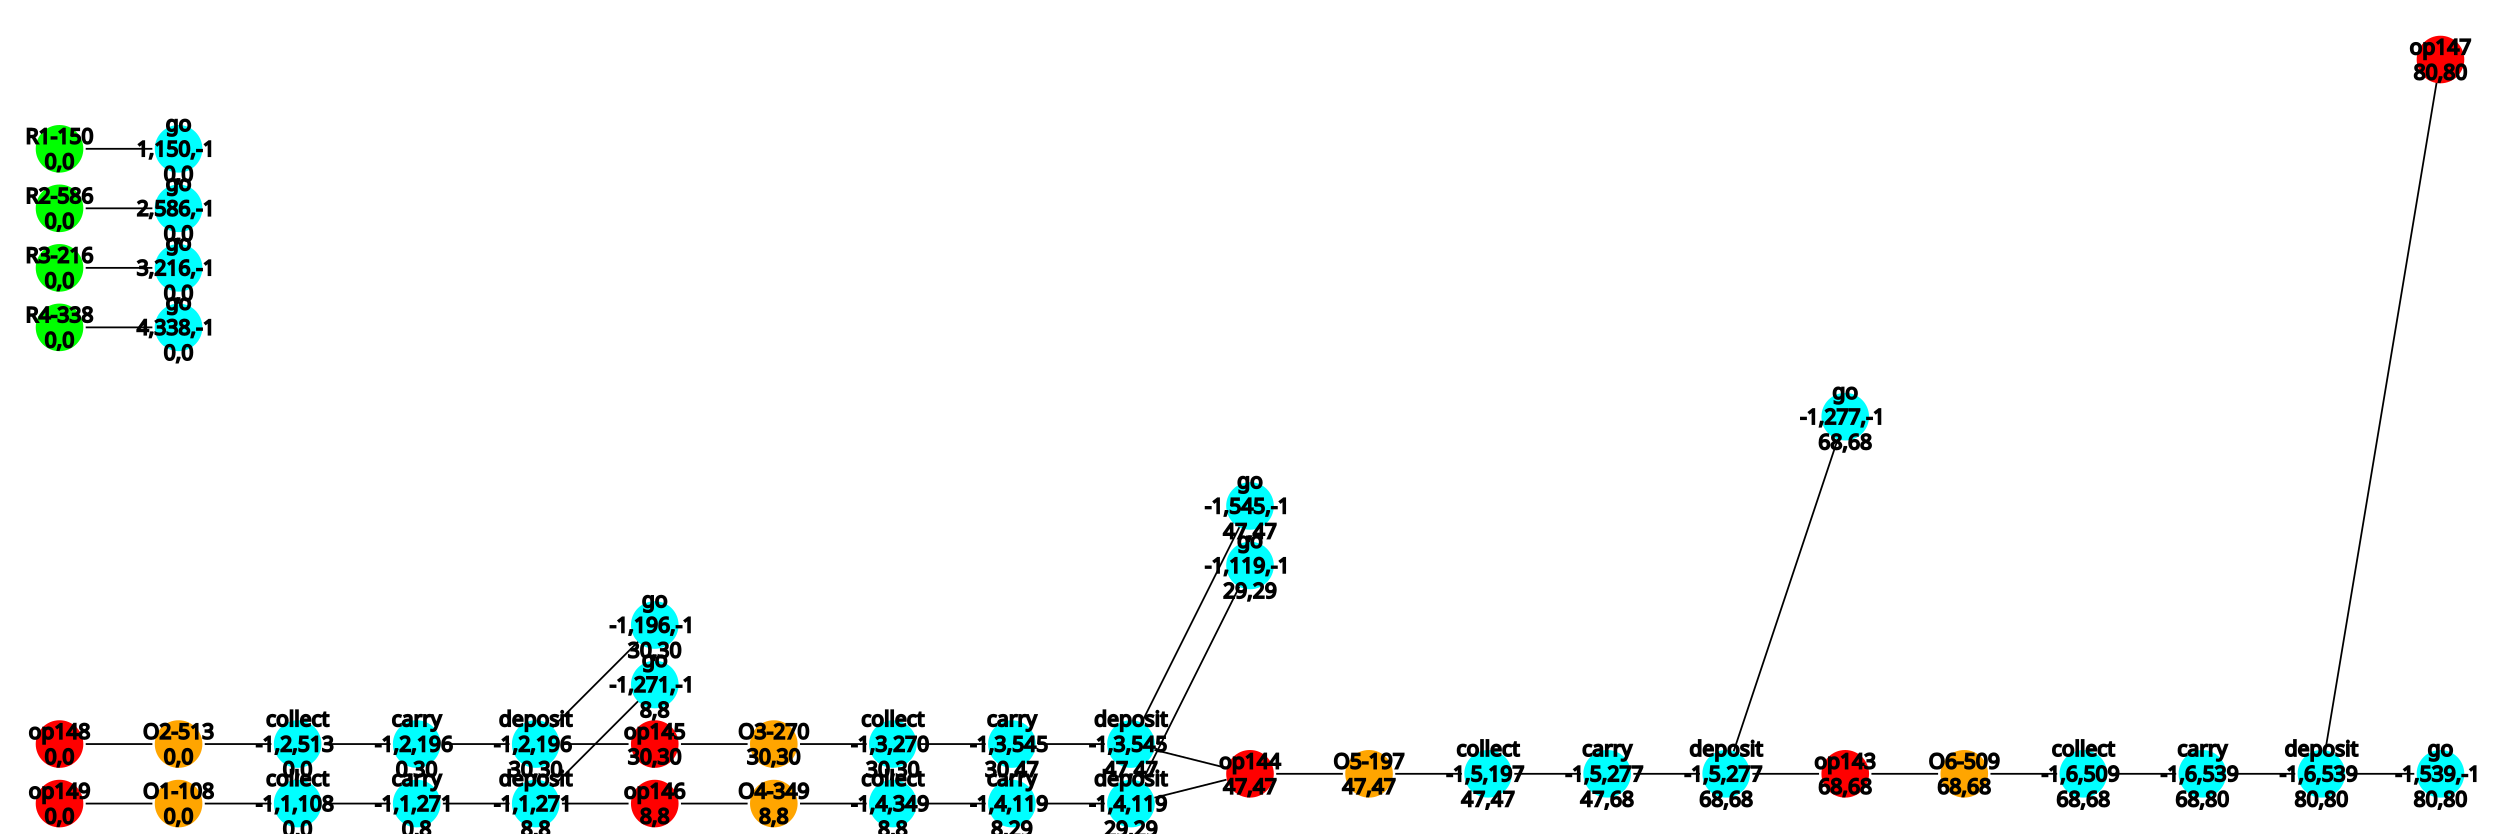
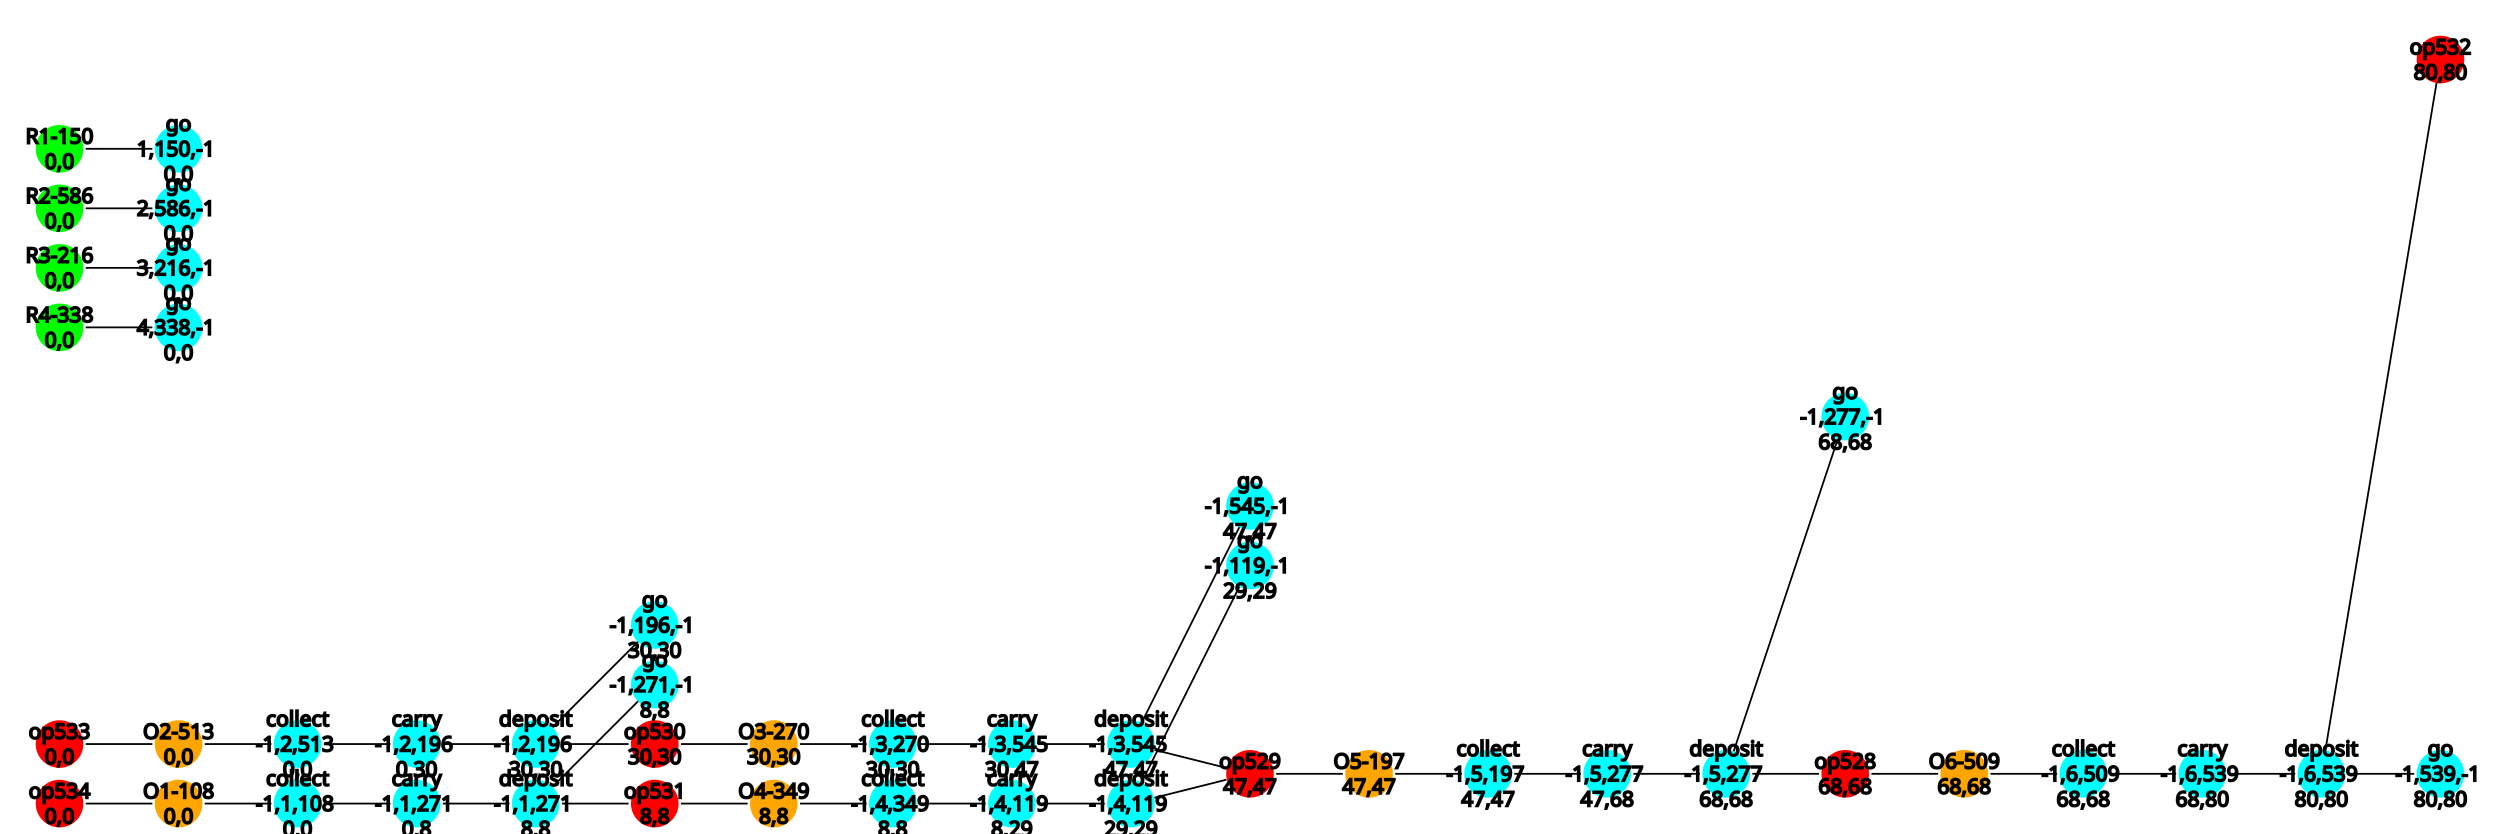
<svg xmlns="http://www.w3.org/2000/svg" version="1.2" width="420mm" height="140mm" viewBox="0 0 420 140" stroke="none" fill="#000000" stroke-width="0.3" font-size="3.88">
  <defs>
    <marker id="arrow" markerWidth="15" markerHeight="7" refX="5" refY="3.5" orient="auto" markerUnits="strokeWidth">
      <path d="M0,0 L15,3.5 L0,7 z" stroke="context-stroke" fill="context-stroke" />
    </marker>
  </defs>
-   <g stroke="#000000" id="img-eed5cb4e-1">
+   <g stroke="#000000" id="img-48221258-1">
    <g transform="translate(20,135)">
      <path fill="none" d="M-5.6,0 L 5.6 0" class="primitive" />
    </g>
    <g transform="translate(20,125)">
      <path fill="none" d="M-5.6,0 L 5.6 0" class="primitive" />
    </g>
    <g transform="translate(400,130)">
      <path fill="none" d="M-5.6,0 L 5.6 0" class="primitive" />
    </g>
    <g transform="translate(400,70)">
      <path fill="none" d="M-9.63,57.81 L 9.63 -57.81" class="primitive" />
    </g>
    <g transform="translate(380,130)">
      <path fill="none" d="M-5.6,0 L 5.6 0" class="primitive" />
    </g>
    <g transform="translate(360,130)">
      <path fill="none" d="M-5.6,0 L 5.6 0" class="primitive" />
    </g>
    <g transform="translate(100,125)">
      <path fill="none" d="M-8.03,8.03 L 8.03 -8.03" class="primitive" />
    </g>
    <g transform="translate(100,135)">
      <path fill="none" d="M-5.6,0 L 5.6 0" class="primitive" />
    </g>
    <g transform="translate(80,135)">
      <path fill="none" d="M-5.6,0 L 5.6 0" class="primitive" />
    </g>
    <g transform="translate(60,135)">
      <path fill="none" d="M-5.6,0 L 5.6 0" class="primitive" />
    </g>
    <g transform="translate(100,115)">
      <path fill="none" d="M-8.03,8.03 L 8.03 -8.03" class="primitive" />
    </g>
    <g transform="translate(100,125)">
      <path fill="none" d="M-5.6,0 L 5.6 0" class="primitive" />
    </g>
    <g transform="translate(80,125)">
      <path fill="none" d="M-5.6,0 L 5.6 0" class="primitive" />
    </g>
    <g transform="translate(60,125)">
      <path fill="none" d="M-5.6,0 L 5.6 0" class="primitive" />
    </g>
    <g transform="translate(200,115)">
      <path fill="none" d="M-8.93,17.87 L 8.93 -17.87" class="primitive" />
    </g>
    <g transform="translate(200,132.5)">
      <path fill="none" d="M-6.06,1.52 L 6.06 -1.52" class="primitive" />
    </g>
    <g transform="translate(180,135)">
      <path fill="none" d="M-5.6,0 L 5.6 0" class="primitive" />
    </g>
    <g transform="translate(160,135)">
      <path fill="none" d="M-5.6,0 L 5.6 0" class="primitive" />
    </g>
    <g transform="translate(200,105)">
      <path fill="none" d="M-8.93,17.87 L 8.93 -17.87" class="primitive" />
    </g>
    <g transform="translate(200,127.5)">
      <path fill="none" d="M-6.06,-1.52 L 6.06 1.52" class="primitive" />
    </g>
    <g transform="translate(180,125)">
      <path fill="none" d="M-5.6,0 L 5.6 0" class="primitive" />
    </g>
    <g transform="translate(160,125)">
      <path fill="none" d="M-5.6,0 L 5.6 0" class="primitive" />
    </g>
    <g transform="translate(300,100)">
      <path fill="none" d="M-9.28,27.83 L 9.28 -27.83" class="primitive" />
    </g>
    <g transform="translate(300,130)">
      <path fill="none" d="M-5.6,0 L 5.6 0" class="primitive" />
    </g>
    <g transform="translate(280,130)">
      <path fill="none" d="M-5.6,0 L 5.6 0" class="primitive" />
    </g>
    <g transform="translate(260,130)">
      <path fill="none" d="M-5.6,0 L 5.6 0" class="primitive" />
    </g>
    <g transform="translate(20,55)">
      <path fill="none" d="M-5.6,0 L 5.6 0" class="primitive" />
    </g>
    <g transform="translate(20,45)">
      <path fill="none" d="M-5.6,0 L 5.6 0" class="primitive" />
    </g>
    <g transform="translate(20,35)">
      <path fill="none" d="M-5.6,0 L 5.6 0" class="primitive" />
    </g>
    <g transform="translate(20,25)">
      <path fill="none" d="M-5.6,0 L 5.6 0" class="primitive" />
    </g>
    <g transform="translate(340,130)">
      <path fill="none" d="M-5.6,0 L 5.6 0" class="primitive" />
    </g>
    <g transform="translate(240,130)">
      <path fill="none" d="M-5.6,0 L 5.6 0" class="primitive" />
    </g>
    <g transform="translate(140,135)">
      <path fill="none" d="M-5.6,0 L 5.6 0" class="primitive" />
    </g>
    <g transform="translate(140,125)">
      <path fill="none" d="M-5.6,0 L 5.6 0" class="primitive" />
    </g>
    <g transform="translate(40,125)">
      <path fill="none" d="M-5.6,0 L 5.6 0" class="primitive" />
    </g>
    <g transform="translate(40,135)">
      <path fill="none" d="M-5.6,0 L 5.6 0" class="primitive" />
    </g>
    <g transform="translate(120,135)">
      <path fill="none" d="M-5.6,0 L 5.6 0" class="primitive" />
    </g>
    <g transform="translate(120,125)">
      <path fill="none" d="M-5.6,0 L 5.6 0" class="primitive" />
    </g>
    <g transform="translate(220,130)">
      <path fill="none" d="M-5.6,0 L 5.6 0" class="primitive" />
    </g>
    <g transform="translate(320,130)">
      <path fill="none" d="M-5.6,0 L 5.6 0" class="primitive" />
    </g>
  </g>
-   <g fill="#FF0000" id="img-eed5cb4e-2">
+   <g fill="#FF0000" id="img-48221258-2">
    <g transform="translate(10,135)">
      <circle cx="0" cy="0" r="4" class="primitive" />
    </g>
  </g>
-   <g fill="#FF0000" id="img-eed5cb4e-3">
+   <g fill="#FF0000" id="img-48221258-3">
    <g transform="translate(10,125)">
      <circle cx="0" cy="0" r="4" class="primitive" />
    </g>
  </g>
-   <g fill="#00FFFF" id="img-eed5cb4e-4">
+   <g fill="#00FFFF" id="img-48221258-4">
    <g transform="translate(410,130)">
      <circle cx="0" cy="0" r="4" class="primitive" />
    </g>
  </g>
-   <g fill="#00FFFF" id="img-eed5cb4e-5">
+   <g fill="#00FFFF" id="img-48221258-5">
    <g transform="translate(390,130)">
      <circle cx="0" cy="0" r="4" class="primitive" />
    </g>
  </g>
-   <g fill="#00FFFF" id="img-eed5cb4e-6">
+   <g fill="#00FFFF" id="img-48221258-6">
    <g transform="translate(370,130)">
      <circle cx="0" cy="0" r="4" class="primitive" />
    </g>
  </g>
-   <g fill="#00FFFF" id="img-eed5cb4e-7">
+   <g fill="#00FFFF" id="img-48221258-7">
    <g transform="translate(350,130)">
      <circle cx="0" cy="0" r="4" class="primitive" />
    </g>
  </g>
-   <g fill="#00FFFF" id="img-eed5cb4e-8">
+   <g fill="#00FFFF" id="img-48221258-8">
    <g transform="translate(110,115)">
      <circle cx="0" cy="0" r="4" class="primitive" />
    </g>
  </g>
-   <g fill="#00FFFF" id="img-eed5cb4e-9">
+   <g fill="#00FFFF" id="img-48221258-9">
    <g transform="translate(90,135)">
      <circle cx="0" cy="0" r="4" class="primitive" />
    </g>
  </g>
-   <g fill="#00FFFF" id="img-eed5cb4e-10">
+   <g fill="#00FFFF" id="img-48221258-10">
    <g transform="translate(70,135)">
      <circle cx="0" cy="0" r="4" class="primitive" />
    </g>
  </g>
-   <g fill="#00FFFF" id="img-eed5cb4e-11">
+   <g fill="#00FFFF" id="img-48221258-11">
    <g transform="translate(50,135)">
      <circle cx="0" cy="0" r="4" class="primitive" />
    </g>
  </g>
-   <g fill="#00FFFF" id="img-eed5cb4e-12">
+   <g fill="#00FFFF" id="img-48221258-12">
    <g transform="translate(110,105)">
      <circle cx="0" cy="0" r="4" class="primitive" />
    </g>
  </g>
-   <g fill="#00FFFF" id="img-eed5cb4e-13">
+   <g fill="#00FFFF" id="img-48221258-13">
    <g transform="translate(90,125)">
      <circle cx="0" cy="0" r="4" class="primitive" />
    </g>
  </g>
-   <g fill="#00FFFF" id="img-eed5cb4e-14">
+   <g fill="#00FFFF" id="img-48221258-14">
    <g transform="translate(70,125)">
      <circle cx="0" cy="0" r="4" class="primitive" />
    </g>
  </g>
-   <g fill="#00FFFF" id="img-eed5cb4e-15">
+   <g fill="#00FFFF" id="img-48221258-15">
    <g transform="translate(50,125)">
      <circle cx="0" cy="0" r="4" class="primitive" />
    </g>
  </g>
-   <g fill="#00FFFF" id="img-eed5cb4e-16">
+   <g fill="#00FFFF" id="img-48221258-16">
    <g transform="translate(210,95)">
      <circle cx="0" cy="0" r="4" class="primitive" />
    </g>
  </g>
-   <g fill="#00FFFF" id="img-eed5cb4e-17">
+   <g fill="#00FFFF" id="img-48221258-17">
    <g transform="translate(190,135)">
      <circle cx="0" cy="0" r="4" class="primitive" />
    </g>
  </g>
-   <g fill="#00FFFF" id="img-eed5cb4e-18">
+   <g fill="#00FFFF" id="img-48221258-18">
    <g transform="translate(170,135)">
      <circle cx="0" cy="0" r="4" class="primitive" />
    </g>
  </g>
-   <g fill="#00FFFF" id="img-eed5cb4e-19">
+   <g fill="#00FFFF" id="img-48221258-19">
    <g transform="translate(150,135)">
      <circle cx="0" cy="0" r="4" class="primitive" />
    </g>
  </g>
-   <g fill="#00FFFF" id="img-eed5cb4e-20">
+   <g fill="#00FFFF" id="img-48221258-20">
    <g transform="translate(210,85)">
      <circle cx="0" cy="0" r="4" class="primitive" />
    </g>
  </g>
-   <g fill="#00FFFF" id="img-eed5cb4e-21">
+   <g fill="#00FFFF" id="img-48221258-21">
    <g transform="translate(190,125)">
      <circle cx="0" cy="0" r="4" class="primitive" />
    </g>
  </g>
-   <g fill="#00FFFF" id="img-eed5cb4e-22">
+   <g fill="#00FFFF" id="img-48221258-22">
    <g transform="translate(170,125)">
      <circle cx="0" cy="0" r="4" class="primitive" />
    </g>
  </g>
-   <g fill="#00FFFF" id="img-eed5cb4e-23">
+   <g fill="#00FFFF" id="img-48221258-23">
    <g transform="translate(150,125)">
      <circle cx="0" cy="0" r="4" class="primitive" />
    </g>
  </g>
-   <g fill="#00FFFF" id="img-eed5cb4e-24">
+   <g fill="#00FFFF" id="img-48221258-24">
    <g transform="translate(310,70)">
      <circle cx="0" cy="0" r="4" class="primitive" />
    </g>
  </g>
-   <g fill="#00FFFF" id="img-eed5cb4e-25">
+   <g fill="#00FFFF" id="img-48221258-25">
    <g transform="translate(290,130)">
      <circle cx="0" cy="0" r="4" class="primitive" />
    </g>
  </g>
-   <g fill="#00FFFF" id="img-eed5cb4e-26">
+   <g fill="#00FFFF" id="img-48221258-26">
    <g transform="translate(270,130)">
      <circle cx="0" cy="0" r="4" class="primitive" />
    </g>
  </g>
-   <g fill="#00FFFF" id="img-eed5cb4e-27">
+   <g fill="#00FFFF" id="img-48221258-27">
    <g transform="translate(250,130)">
      <circle cx="0" cy="0" r="4" class="primitive" />
    </g>
  </g>
-   <g fill="#00FFFF" id="img-eed5cb4e-28">
+   <g fill="#00FFFF" id="img-48221258-28">
    <g transform="translate(30,55)">
      <circle cx="0" cy="0" r="4" class="primitive" />
    </g>
  </g>
-   <g fill="#00FF00" id="img-eed5cb4e-29">
+   <g fill="#00FF00" id="img-48221258-29">
    <g transform="translate(10,55)">
      <circle cx="0" cy="0" r="4" class="primitive" />
    </g>
  </g>
-   <g fill="#00FFFF" id="img-eed5cb4e-30">
+   <g fill="#00FFFF" id="img-48221258-30">
    <g transform="translate(30,45)">
      <circle cx="0" cy="0" r="4" class="primitive" />
    </g>
  </g>
-   <g fill="#00FF00" id="img-eed5cb4e-31">
+   <g fill="#00FF00" id="img-48221258-31">
    <g transform="translate(10,45)">
      <circle cx="0" cy="0" r="4" class="primitive" />
    </g>
  </g>
-   <g fill="#00FFFF" id="img-eed5cb4e-32">
+   <g fill="#00FFFF" id="img-48221258-32">
    <g transform="translate(30,35)">
      <circle cx="0" cy="0" r="4" class="primitive" />
    </g>
  </g>
-   <g fill="#00FF00" id="img-eed5cb4e-33">
+   <g fill="#00FF00" id="img-48221258-33">
    <g transform="translate(10,35)">
      <circle cx="0" cy="0" r="4" class="primitive" />
    </g>
  </g>
-   <g fill="#00FFFF" id="img-eed5cb4e-34">
+   <g fill="#00FFFF" id="img-48221258-34">
    <g transform="translate(30,25)">
      <circle cx="0" cy="0" r="4" class="primitive" />
    </g>
  </g>
-   <g fill="#00FF00" id="img-eed5cb4e-35">
+   <g fill="#00FF00" id="img-48221258-35">
    <g transform="translate(10,25)">
      <circle cx="0" cy="0" r="4" class="primitive" />
    </g>
  </g>
-   <g fill="#FFA500" id="img-eed5cb4e-36">
+   <g fill="#FFA500" id="img-48221258-36">
    <g transform="translate(330,130)">
      <circle cx="0" cy="0" r="4" class="primitive" />
    </g>
  </g>
-   <g fill="#FFA500" id="img-eed5cb4e-37">
+   <g fill="#FFA500" id="img-48221258-37">
    <g transform="translate(230,130)">
      <circle cx="0" cy="0" r="4" class="primitive" />
    </g>
  </g>
-   <g fill="#FFA500" id="img-eed5cb4e-38">
+   <g fill="#FFA500" id="img-48221258-38">
    <g transform="translate(130,135)">
      <circle cx="0" cy="0" r="4" class="primitive" />
    </g>
  </g>
-   <g fill="#FFA500" id="img-eed5cb4e-39">
+   <g fill="#FFA500" id="img-48221258-39">
    <g transform="translate(130,125)">
      <circle cx="0" cy="0" r="4" class="primitive" />
    </g>
  </g>
-   <g fill="#FFA500" id="img-eed5cb4e-40">
+   <g fill="#FFA500" id="img-48221258-40">
    <g transform="translate(30,125)">
      <circle cx="0" cy="0" r="4" class="primitive" />
    </g>
  </g>
-   <g fill="#FFA500" id="img-eed5cb4e-41">
+   <g fill="#FFA500" id="img-48221258-41">
    <g transform="translate(30,135)">
      <circle cx="0" cy="0" r="4" class="primitive" />
    </g>
  </g>
-   <g fill="#FF0000" id="img-eed5cb4e-42">
+   <g fill="#FF0000" id="img-48221258-42">
    <g transform="translate(410,10)">
      <circle cx="0" cy="0" r="4" class="primitive" />
    </g>
  </g>
-   <g fill="#FF0000" id="img-eed5cb4e-43">
+   <g fill="#FF0000" id="img-48221258-43">
    <g transform="translate(110,135)">
      <circle cx="0" cy="0" r="4" class="primitive" />
    </g>
  </g>
-   <g fill="#FF0000" id="img-eed5cb4e-44">
+   <g fill="#FF0000" id="img-48221258-44">
    <g transform="translate(110,125)">
      <circle cx="0" cy="0" r="4" class="primitive" />
    </g>
  </g>
-   <g fill="#FF0000" id="img-eed5cb4e-45">
+   <g fill="#FF0000" id="img-48221258-45">
    <g transform="translate(210,130)">
      <circle cx="0" cy="0" r="4" class="primitive" />
    </g>
  </g>
-   <g fill="#FF0000" id="img-eed5cb4e-46">
+   <g fill="#FF0000" id="img-48221258-46">
    <g transform="translate(310,130)">
      <circle cx="0" cy="0" r="4" class="primitive" />
    </g>
  </g>
-   <g font-family="futura" font-size="3.53" stroke="#000000" id="img-eed5cb4e-47">
+   <g font-family="futura" font-size="3.53" stroke="#000000" id="img-48221258-47">
    <g transform="translate(10,135)">
      <g class="primitive">
-         <text text-anchor="middle" dy="-0.25em">op149<tspan x="0" dy="1.2em">0,0</tspan>
+         <text text-anchor="middle" dy="-0.25em">op534<tspan x="0" dy="1.2em">0,0</tspan>
        </text>
      </g>
    </g>
    <g transform="translate(10,125)">
      <g class="primitive">
-         <text text-anchor="middle" dy="-0.25em">op148<tspan x="0" dy="1.2em">0,0</tspan>
+         <text text-anchor="middle" dy="-0.25em">op533<tspan x="0" dy="1.2em">0,0</tspan>
        </text>
      </g>
    </g>
    <g transform="translate(410,130)">
      <g class="primitive">
        <text text-anchor="middle" dy="-0.85em">go<tspan x="0" dy="1.2em">-1,539,-1</tspan>
          <tspan x="0" dy="1.2em">80,80</tspan>
        </text>
      </g>
    </g>
    <g transform="translate(390,130)">
      <g class="primitive">
        <text text-anchor="middle" dy="-0.85em">deposit<tspan x="0" dy="1.2em">-1,6,539</tspan>
          <tspan x="0" dy="1.2em">80,80</tspan>
        </text>
      </g>
    </g>
    <g transform="translate(370,130)">
      <g class="primitive">
        <text text-anchor="middle" dy="-0.85em">carry<tspan x="0" dy="1.2em">-1,6,539</tspan>
          <tspan x="0" dy="1.2em">68,80</tspan>
        </text>
      </g>
    </g>
    <g transform="translate(350,130)">
      <g class="primitive">
        <text text-anchor="middle" dy="-0.85em">collect<tspan x="0" dy="1.2em">-1,6,509</tspan>
          <tspan x="0" dy="1.2em">68,68</tspan>
        </text>
      </g>
    </g>
    <g transform="translate(110,115)">
      <g class="primitive">
        <text text-anchor="middle" dy="-0.85em">go<tspan x="0" dy="1.2em">-1,271,-1</tspan>
          <tspan x="0" dy="1.2em">8,8</tspan>
        </text>
      </g>
    </g>
    <g transform="translate(90,135)">
      <g class="primitive">
        <text text-anchor="middle" dy="-0.85em">deposit<tspan x="0" dy="1.2em">-1,1,271</tspan>
          <tspan x="0" dy="1.2em">8,8</tspan>
        </text>
      </g>
    </g>
    <g transform="translate(70,135)">
      <g class="primitive">
        <text text-anchor="middle" dy="-0.85em">carry<tspan x="0" dy="1.2em">-1,1,271</tspan>
          <tspan x="0" dy="1.2em">0,8</tspan>
        </text>
      </g>
    </g>
    <g transform="translate(50,135)">
      <g class="primitive">
        <text text-anchor="middle" dy="-0.85em">collect<tspan x="0" dy="1.2em">-1,1,108</tspan>
          <tspan x="0" dy="1.2em">0,0</tspan>
        </text>
      </g>
    </g>
    <g transform="translate(110,105)">
      <g class="primitive">
        <text text-anchor="middle" dy="-0.85em">go<tspan x="0" dy="1.2em">-1,196,-1</tspan>
          <tspan x="0" dy="1.2em">30,30</tspan>
        </text>
      </g>
    </g>
    <g transform="translate(90,125)">
      <g class="primitive">
        <text text-anchor="middle" dy="-0.85em">deposit<tspan x="0" dy="1.2em">-1,2,196</tspan>
          <tspan x="0" dy="1.2em">30,30</tspan>
        </text>
      </g>
    </g>
    <g transform="translate(70,125)">
      <g class="primitive">
        <text text-anchor="middle" dy="-0.85em">carry<tspan x="0" dy="1.2em">-1,2,196</tspan>
          <tspan x="0" dy="1.2em">0,30</tspan>
        </text>
      </g>
    </g>
    <g transform="translate(50,125)">
      <g class="primitive">
        <text text-anchor="middle" dy="-0.85em">collect<tspan x="0" dy="1.2em">-1,2,513</tspan>
          <tspan x="0" dy="1.2em">0,0</tspan>
        </text>
      </g>
    </g>
    <g transform="translate(210,95)">
      <g class="primitive">
        <text text-anchor="middle" dy="-0.85em">go<tspan x="0" dy="1.2em">-1,119,-1</tspan>
          <tspan x="0" dy="1.2em">29,29</tspan>
        </text>
      </g>
    </g>
    <g transform="translate(190,135)">
      <g class="primitive">
        <text text-anchor="middle" dy="-0.85em">deposit<tspan x="0" dy="1.2em">-1,4,119</tspan>
          <tspan x="0" dy="1.2em">29,29</tspan>
        </text>
      </g>
    </g>
    <g transform="translate(170,135)">
      <g class="primitive">
        <text text-anchor="middle" dy="-0.85em">carry<tspan x="0" dy="1.2em">-1,4,119</tspan>
          <tspan x="0" dy="1.2em">8,29</tspan>
        </text>
      </g>
    </g>
    <g transform="translate(150,135)">
      <g class="primitive">
        <text text-anchor="middle" dy="-0.85em">collect<tspan x="0" dy="1.2em">-1,4,349</tspan>
          <tspan x="0" dy="1.2em">8,8</tspan>
        </text>
      </g>
    </g>
    <g transform="translate(210,85)">
      <g class="primitive">
        <text text-anchor="middle" dy="-0.85em">go<tspan x="0" dy="1.2em">-1,545,-1</tspan>
          <tspan x="0" dy="1.2em">47,47</tspan>
        </text>
      </g>
    </g>
    <g transform="translate(190,125)">
      <g class="primitive">
        <text text-anchor="middle" dy="-0.85em">deposit<tspan x="0" dy="1.2em">-1,3,545</tspan>
          <tspan x="0" dy="1.2em">47,47</tspan>
        </text>
      </g>
    </g>
    <g transform="translate(170,125)">
      <g class="primitive">
        <text text-anchor="middle" dy="-0.85em">carry<tspan x="0" dy="1.2em">-1,3,545</tspan>
          <tspan x="0" dy="1.2em">30,47</tspan>
        </text>
      </g>
    </g>
    <g transform="translate(150,125)">
      <g class="primitive">
        <text text-anchor="middle" dy="-0.85em">collect<tspan x="0" dy="1.2em">-1,3,270</tspan>
          <tspan x="0" dy="1.2em">30,30</tspan>
        </text>
      </g>
    </g>
    <g transform="translate(310,70)">
      <g class="primitive">
        <text text-anchor="middle" dy="-0.85em">go<tspan x="0" dy="1.2em">-1,277,-1</tspan>
          <tspan x="0" dy="1.2em">68,68</tspan>
        </text>
      </g>
    </g>
    <g transform="translate(290,130)">
      <g class="primitive">
        <text text-anchor="middle" dy="-0.85em">deposit<tspan x="0" dy="1.2em">-1,5,277</tspan>
          <tspan x="0" dy="1.2em">68,68</tspan>
        </text>
      </g>
    </g>
    <g transform="translate(270,130)">
      <g class="primitive">
        <text text-anchor="middle" dy="-0.85em">carry<tspan x="0" dy="1.2em">-1,5,277</tspan>
          <tspan x="0" dy="1.2em">47,68</tspan>
        </text>
      </g>
    </g>
    <g transform="translate(250,130)">
      <g class="primitive">
        <text text-anchor="middle" dy="-0.85em">collect<tspan x="0" dy="1.2em">-1,5,197</tspan>
          <tspan x="0" dy="1.2em">47,47</tspan>
        </text>
      </g>
    </g>
    <g transform="translate(30,55)">
      <g class="primitive">
        <text text-anchor="middle" dy="-0.85em">go<tspan x="0" dy="1.2em">4,338,-1</tspan>
          <tspan x="0" dy="1.2em">0,0</tspan>
        </text>
      </g>
    </g>
    <g transform="translate(10,55)">
      <g class="primitive">
        <text text-anchor="middle" dy="-0.25em">R4-338<tspan x="0" dy="1.2em">0,0</tspan>
        </text>
      </g>
    </g>
    <g transform="translate(30,45)">
      <g class="primitive">
        <text text-anchor="middle" dy="-0.85em">go<tspan x="0" dy="1.2em">3,216,-1</tspan>
          <tspan x="0" dy="1.2em">0,0</tspan>
        </text>
      </g>
    </g>
    <g transform="translate(10,45)">
      <g class="primitive">
        <text text-anchor="middle" dy="-0.25em">R3-216<tspan x="0" dy="1.2em">0,0</tspan>
        </text>
      </g>
    </g>
    <g transform="translate(30,35)">
      <g class="primitive">
        <text text-anchor="middle" dy="-0.85em">go<tspan x="0" dy="1.2em">2,586,-1</tspan>
          <tspan x="0" dy="1.2em">0,0</tspan>
        </text>
      </g>
    </g>
    <g transform="translate(10,35)">
      <g class="primitive">
        <text text-anchor="middle" dy="-0.25em">R2-586<tspan x="0" dy="1.2em">0,0</tspan>
        </text>
      </g>
    </g>
    <g transform="translate(30,25)">
      <g class="primitive">
        <text text-anchor="middle" dy="-0.85em">go<tspan x="0" dy="1.2em">1,150,-1</tspan>
          <tspan x="0" dy="1.2em">0,0</tspan>
        </text>
      </g>
    </g>
    <g transform="translate(10,25)">
      <g class="primitive">
        <text text-anchor="middle" dy="-0.25em">R1-150<tspan x="0" dy="1.2em">0,0</tspan>
        </text>
      </g>
    </g>
    <g transform="translate(330,130)">
      <g class="primitive">
        <text text-anchor="middle" dy="-0.25em">O6-509<tspan x="0" dy="1.2em">68,68</tspan>
        </text>
      </g>
    </g>
    <g transform="translate(230,130)">
      <g class="primitive">
        <text text-anchor="middle" dy="-0.25em">O5-197<tspan x="0" dy="1.2em">47,47</tspan>
        </text>
      </g>
    </g>
    <g transform="translate(130,135)">
      <g class="primitive">
        <text text-anchor="middle" dy="-0.25em">O4-349<tspan x="0" dy="1.2em">8,8</tspan>
        </text>
      </g>
    </g>
    <g transform="translate(130,125)">
      <g class="primitive">
        <text text-anchor="middle" dy="-0.25em">O3-270<tspan x="0" dy="1.2em">30,30</tspan>
        </text>
      </g>
    </g>
    <g transform="translate(30,125)">
      <g class="primitive">
        <text text-anchor="middle" dy="-0.25em">O2-513<tspan x="0" dy="1.2em">0,0</tspan>
        </text>
      </g>
    </g>
    <g transform="translate(30,135)">
      <g class="primitive">
        <text text-anchor="middle" dy="-0.25em">O1-108<tspan x="0" dy="1.2em">0,0</tspan>
        </text>
      </g>
    </g>
    <g transform="translate(410,10)">
      <g class="primitive">
-         <text text-anchor="middle" dy="-0.25em">op147<tspan x="0" dy="1.2em">80,80</tspan>
+         <text text-anchor="middle" dy="-0.25em">op532<tspan x="0" dy="1.2em">80,80</tspan>
        </text>
      </g>
    </g>
    <g transform="translate(110,135)">
      <g class="primitive">
-         <text text-anchor="middle" dy="-0.25em">op146<tspan x="0" dy="1.2em">8,8</tspan>
+         <text text-anchor="middle" dy="-0.25em">op531<tspan x="0" dy="1.2em">8,8</tspan>
        </text>
      </g>
    </g>
    <g transform="translate(110,125)">
      <g class="primitive">
-         <text text-anchor="middle" dy="-0.25em">op145<tspan x="0" dy="1.2em">30,30</tspan>
+         <text text-anchor="middle" dy="-0.25em">op530<tspan x="0" dy="1.2em">30,30</tspan>
        </text>
      </g>
    </g>
    <g transform="translate(210,130)">
      <g class="primitive">
-         <text text-anchor="middle" dy="-0.25em">op144<tspan x="0" dy="1.2em">47,47</tspan>
+         <text text-anchor="middle" dy="-0.25em">op529<tspan x="0" dy="1.2em">47,47</tspan>
        </text>
      </g>
    </g>
    <g transform="translate(310,130)">
      <g class="primitive">
-         <text text-anchor="middle" dy="-0.25em">op143<tspan x="0" dy="1.2em">68,68</tspan>
+         <text text-anchor="middle" dy="-0.25em">op528<tspan x="0" dy="1.2em">68,68</tspan>
        </text>
      </g>
    </g>
  </g>
</svg>
